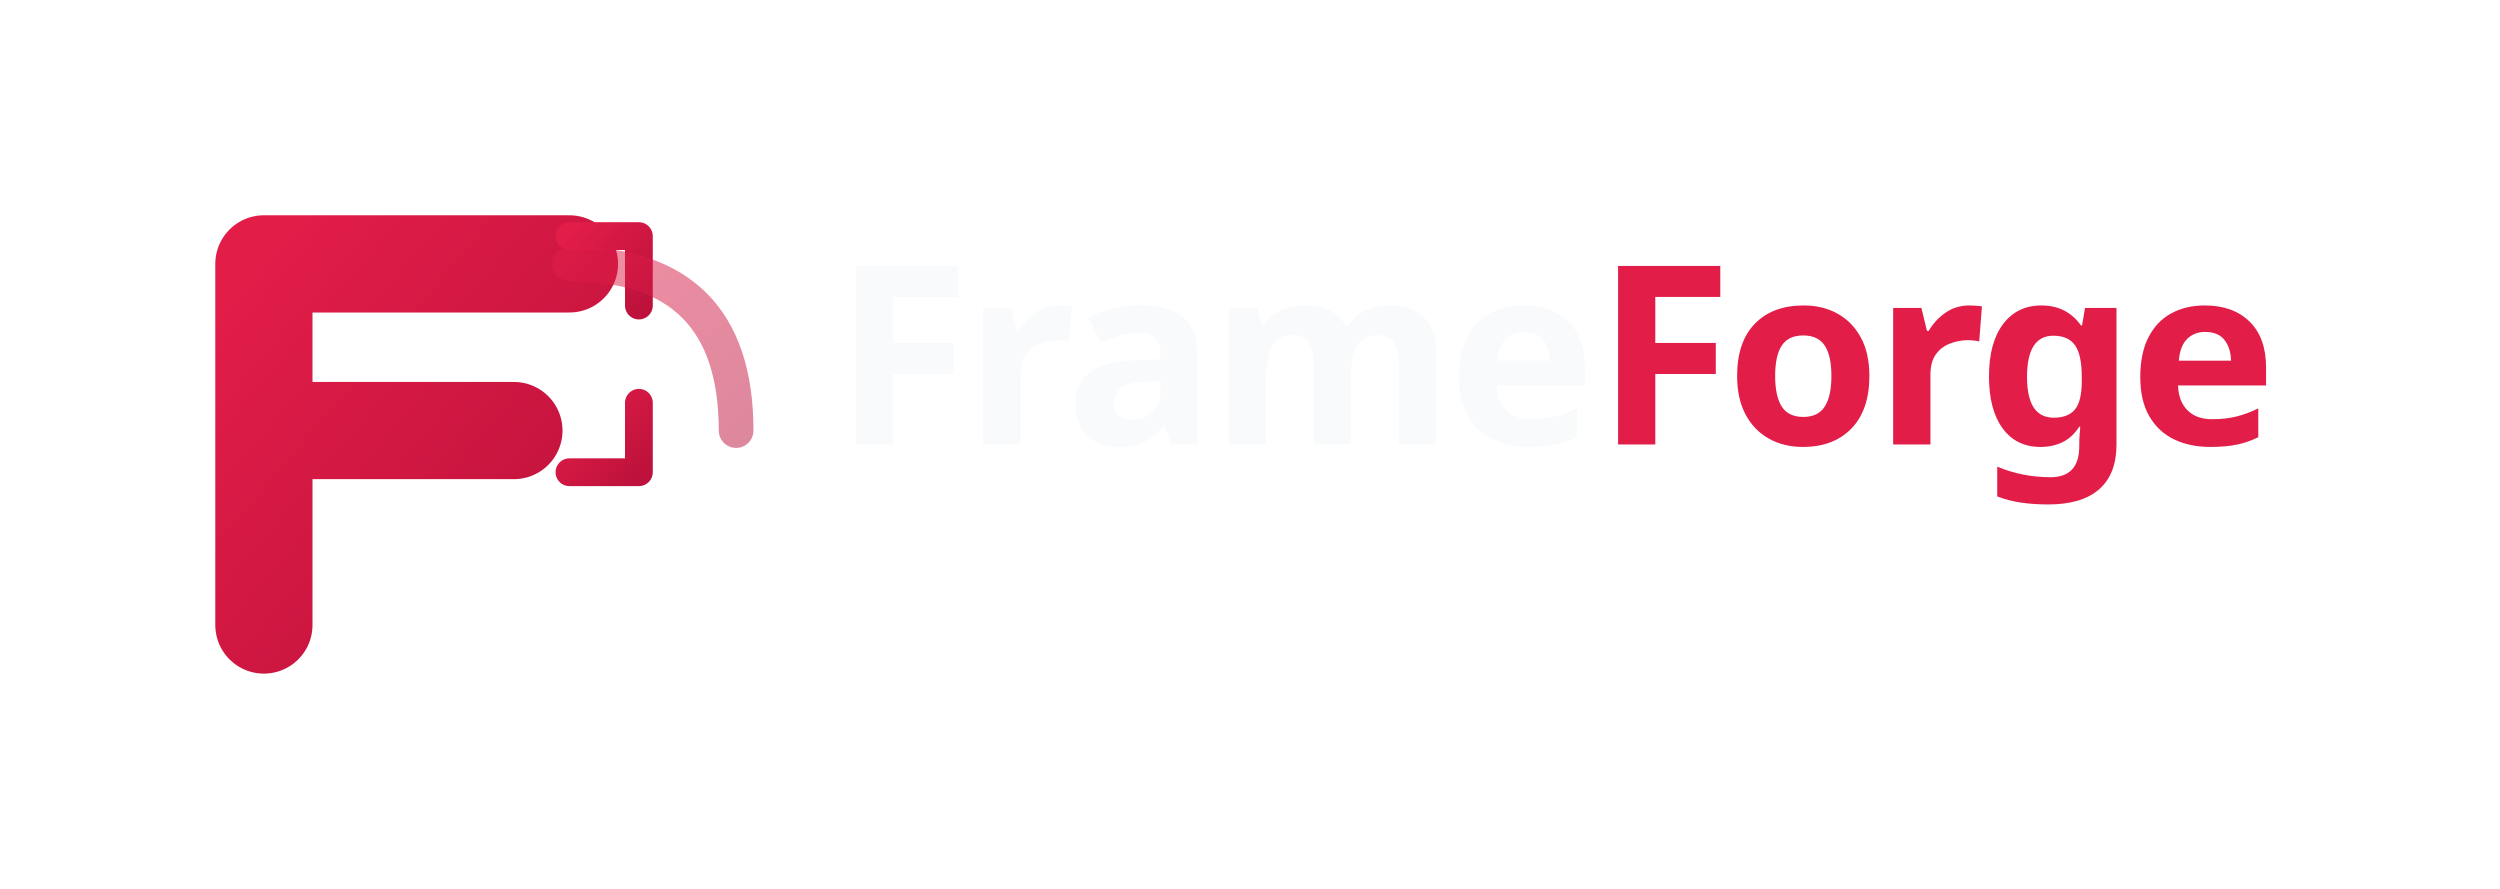
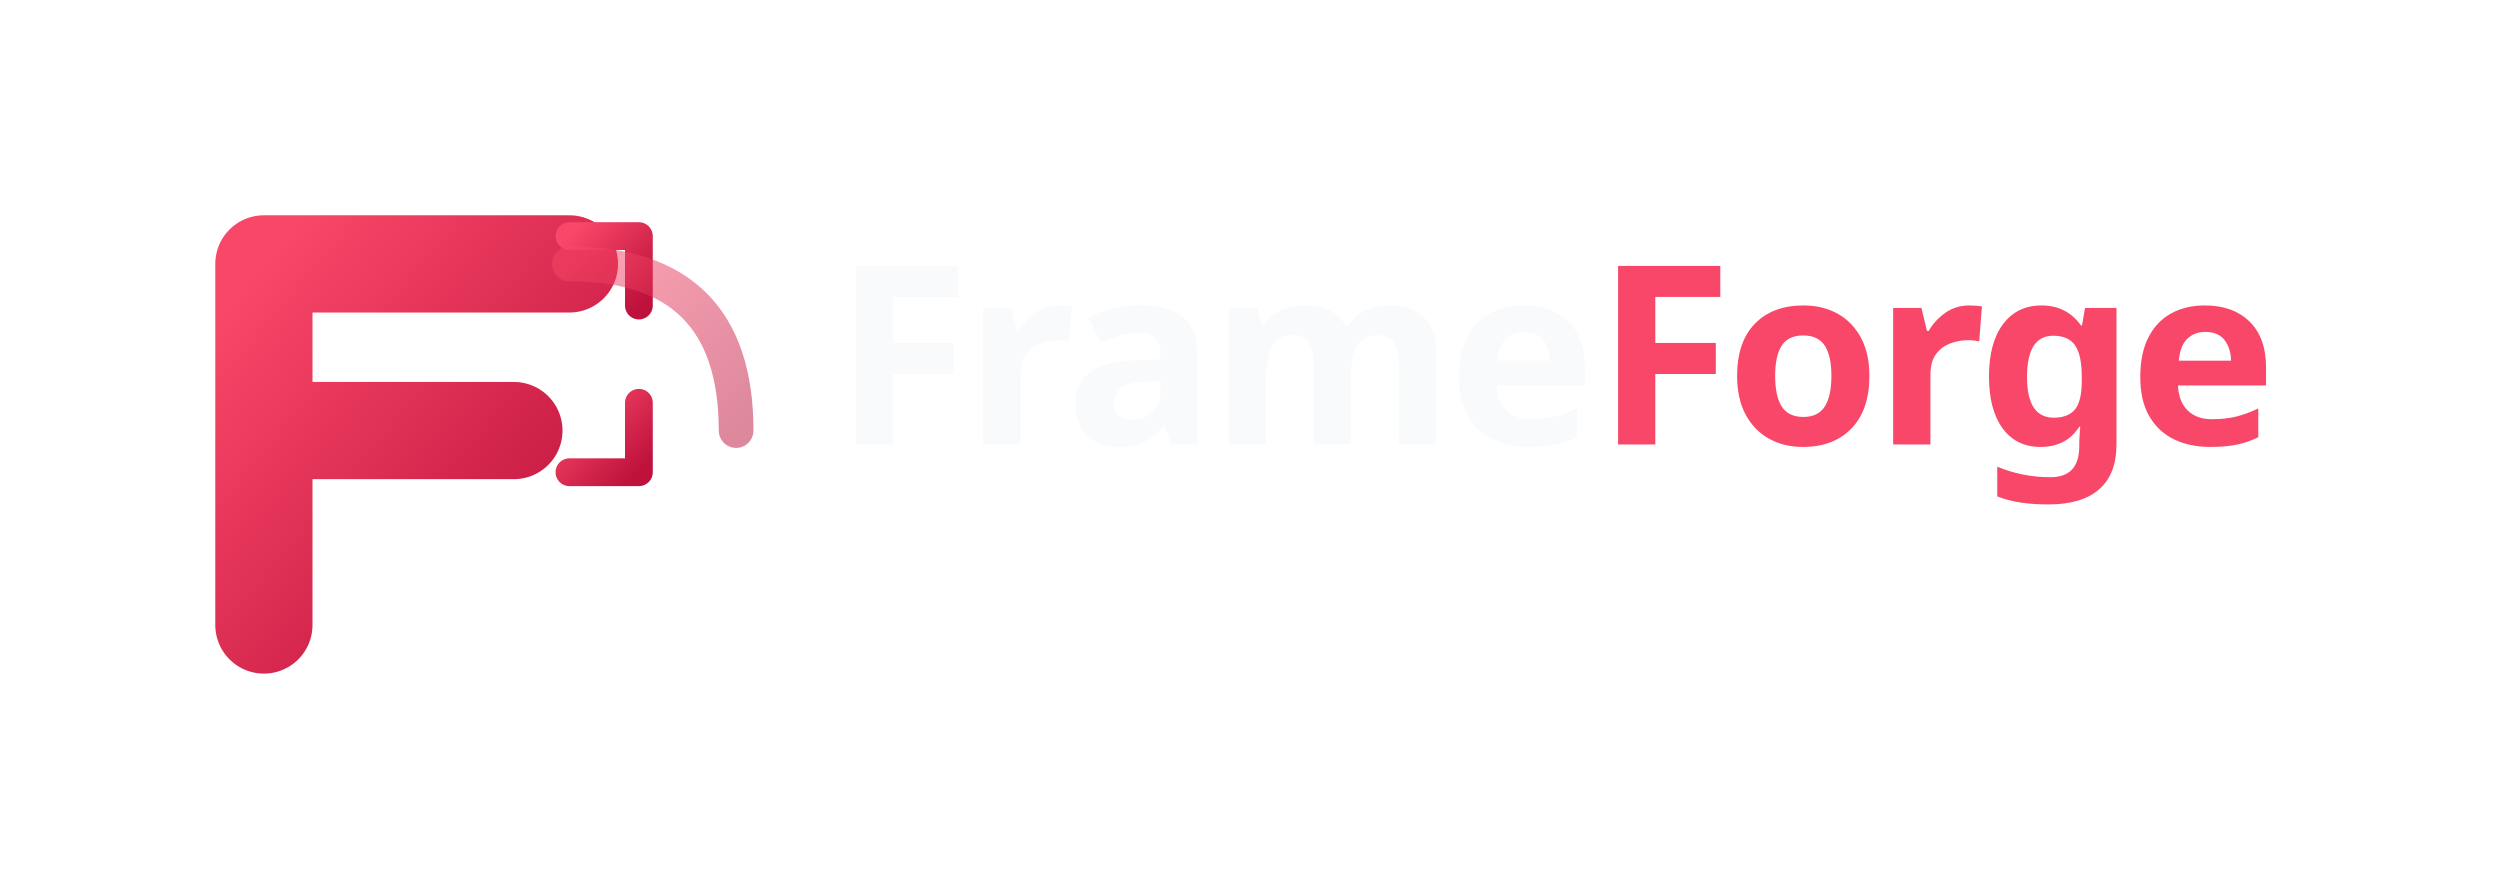
<svg xmlns="http://www.w3.org/2000/svg" viewBox="0 0 720 256">
  <defs>
    <linearGradient id="logoGradient" x1="0%" y1="0%" x2="100%" y2="100%">
-       <stop offset="0%" style="stop-color:#E11D48;stop-opacity:1" />
+       <stop offset="0%" style="stop-color:#F84768;stop-opacity:1" />
      <stop offset="100%" style="stop-color:#BE123C;stop-opacity:1" />
    </linearGradient>
  </defs>
  <g transform="translate(0, 0)">
    <path d="M 76 76 L 76 180 M 76 76 L 164 76 M 76 124 L 148 124" fill="none" stroke="url(#logoGradient)" stroke-width="28" stroke-linecap="round" stroke-linejoin="round" />
    <g opacity="0.7">
      <path d="M 40 84 L 68 84" stroke="url(#logoGradient)" stroke-width="8" stroke-linecap="round" />
      <path d="M 32 100 L 68 100" stroke="url(#logoGradient)" stroke-width="8" stroke-linecap="round" opacity="0.6" />
      <path d="M 24 116 L 68 116" stroke="url(#logoGradient)" stroke-width="8" stroke-linecap="round" />
      <path d="M 32 132 L 68 132" stroke="url(#logoGradient)" stroke-width="8" stroke-linecap="round" opacity="0.6" />
      <path d="M 40 148 L 68 148" stroke="url(#logoGradient)" stroke-width="8" stroke-linecap="round" />
      <path d="M 48 164 L 68 164" stroke="url(#logoGradient)" stroke-width="8" stroke-linecap="round" opacity="0.6" />
    </g>
    <path d="M 164 68 L 184 68 L 184 88" fill="none" stroke="url(#logoGradient)" stroke-width="8" stroke-linecap="round" stroke-linejoin="round" />
    <path d="M 184 116 L 184 136 L 164 136" fill="none" stroke="url(#logoGradient)" stroke-width="8" stroke-linecap="round" stroke-linejoin="round" />
    <path d="M 164 76 Q 212 76, 212 124" fill="none" stroke="url(#logoGradient)" stroke-width="10" stroke-linecap="round" opacity="0.5" />
  </g>
  <g transform="translate(240, 128)" fill="#F8FAFC">
    <text x="0" y="0" font-family="Poppins, sans-serif" font-size="72" font-weight="700" fill="#F8FAFC" letter-spacing="-2">
-       Frame<tspan fill="#E11D48">Forge</tspan>
+       Frame<tspan fill="#F84768">Forge</tspan>
    </text>
  </g>
</svg>
